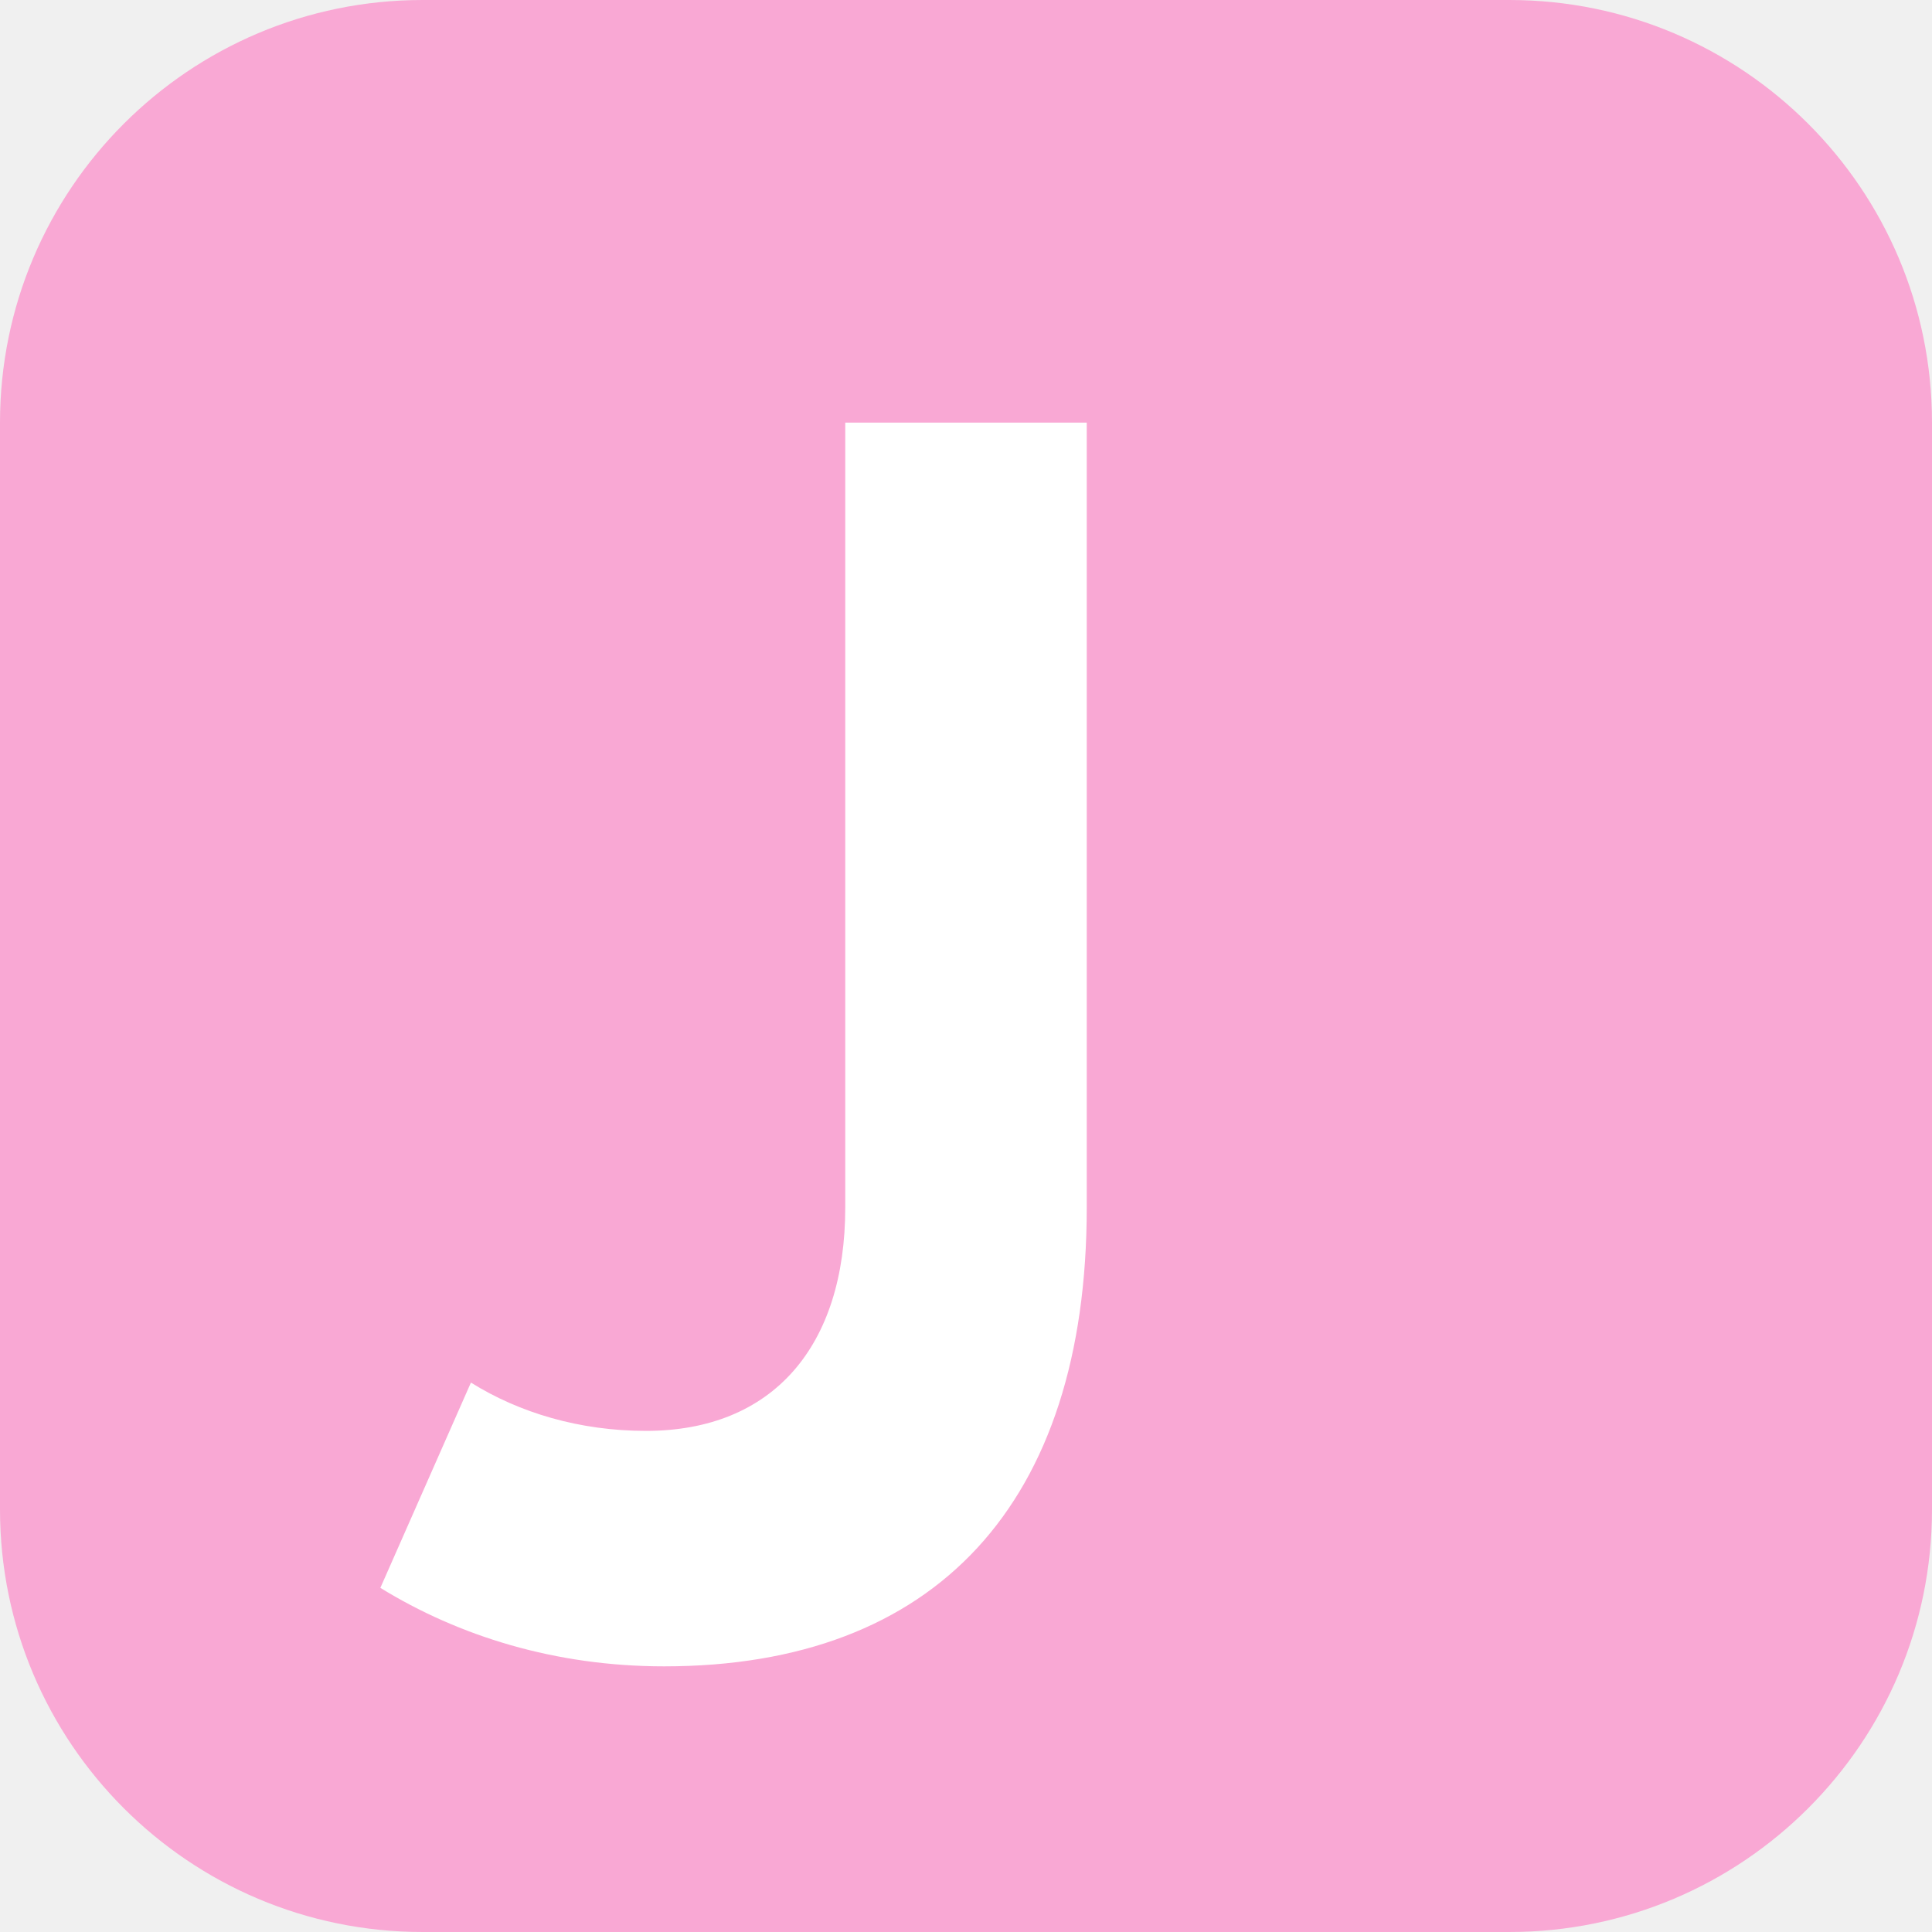
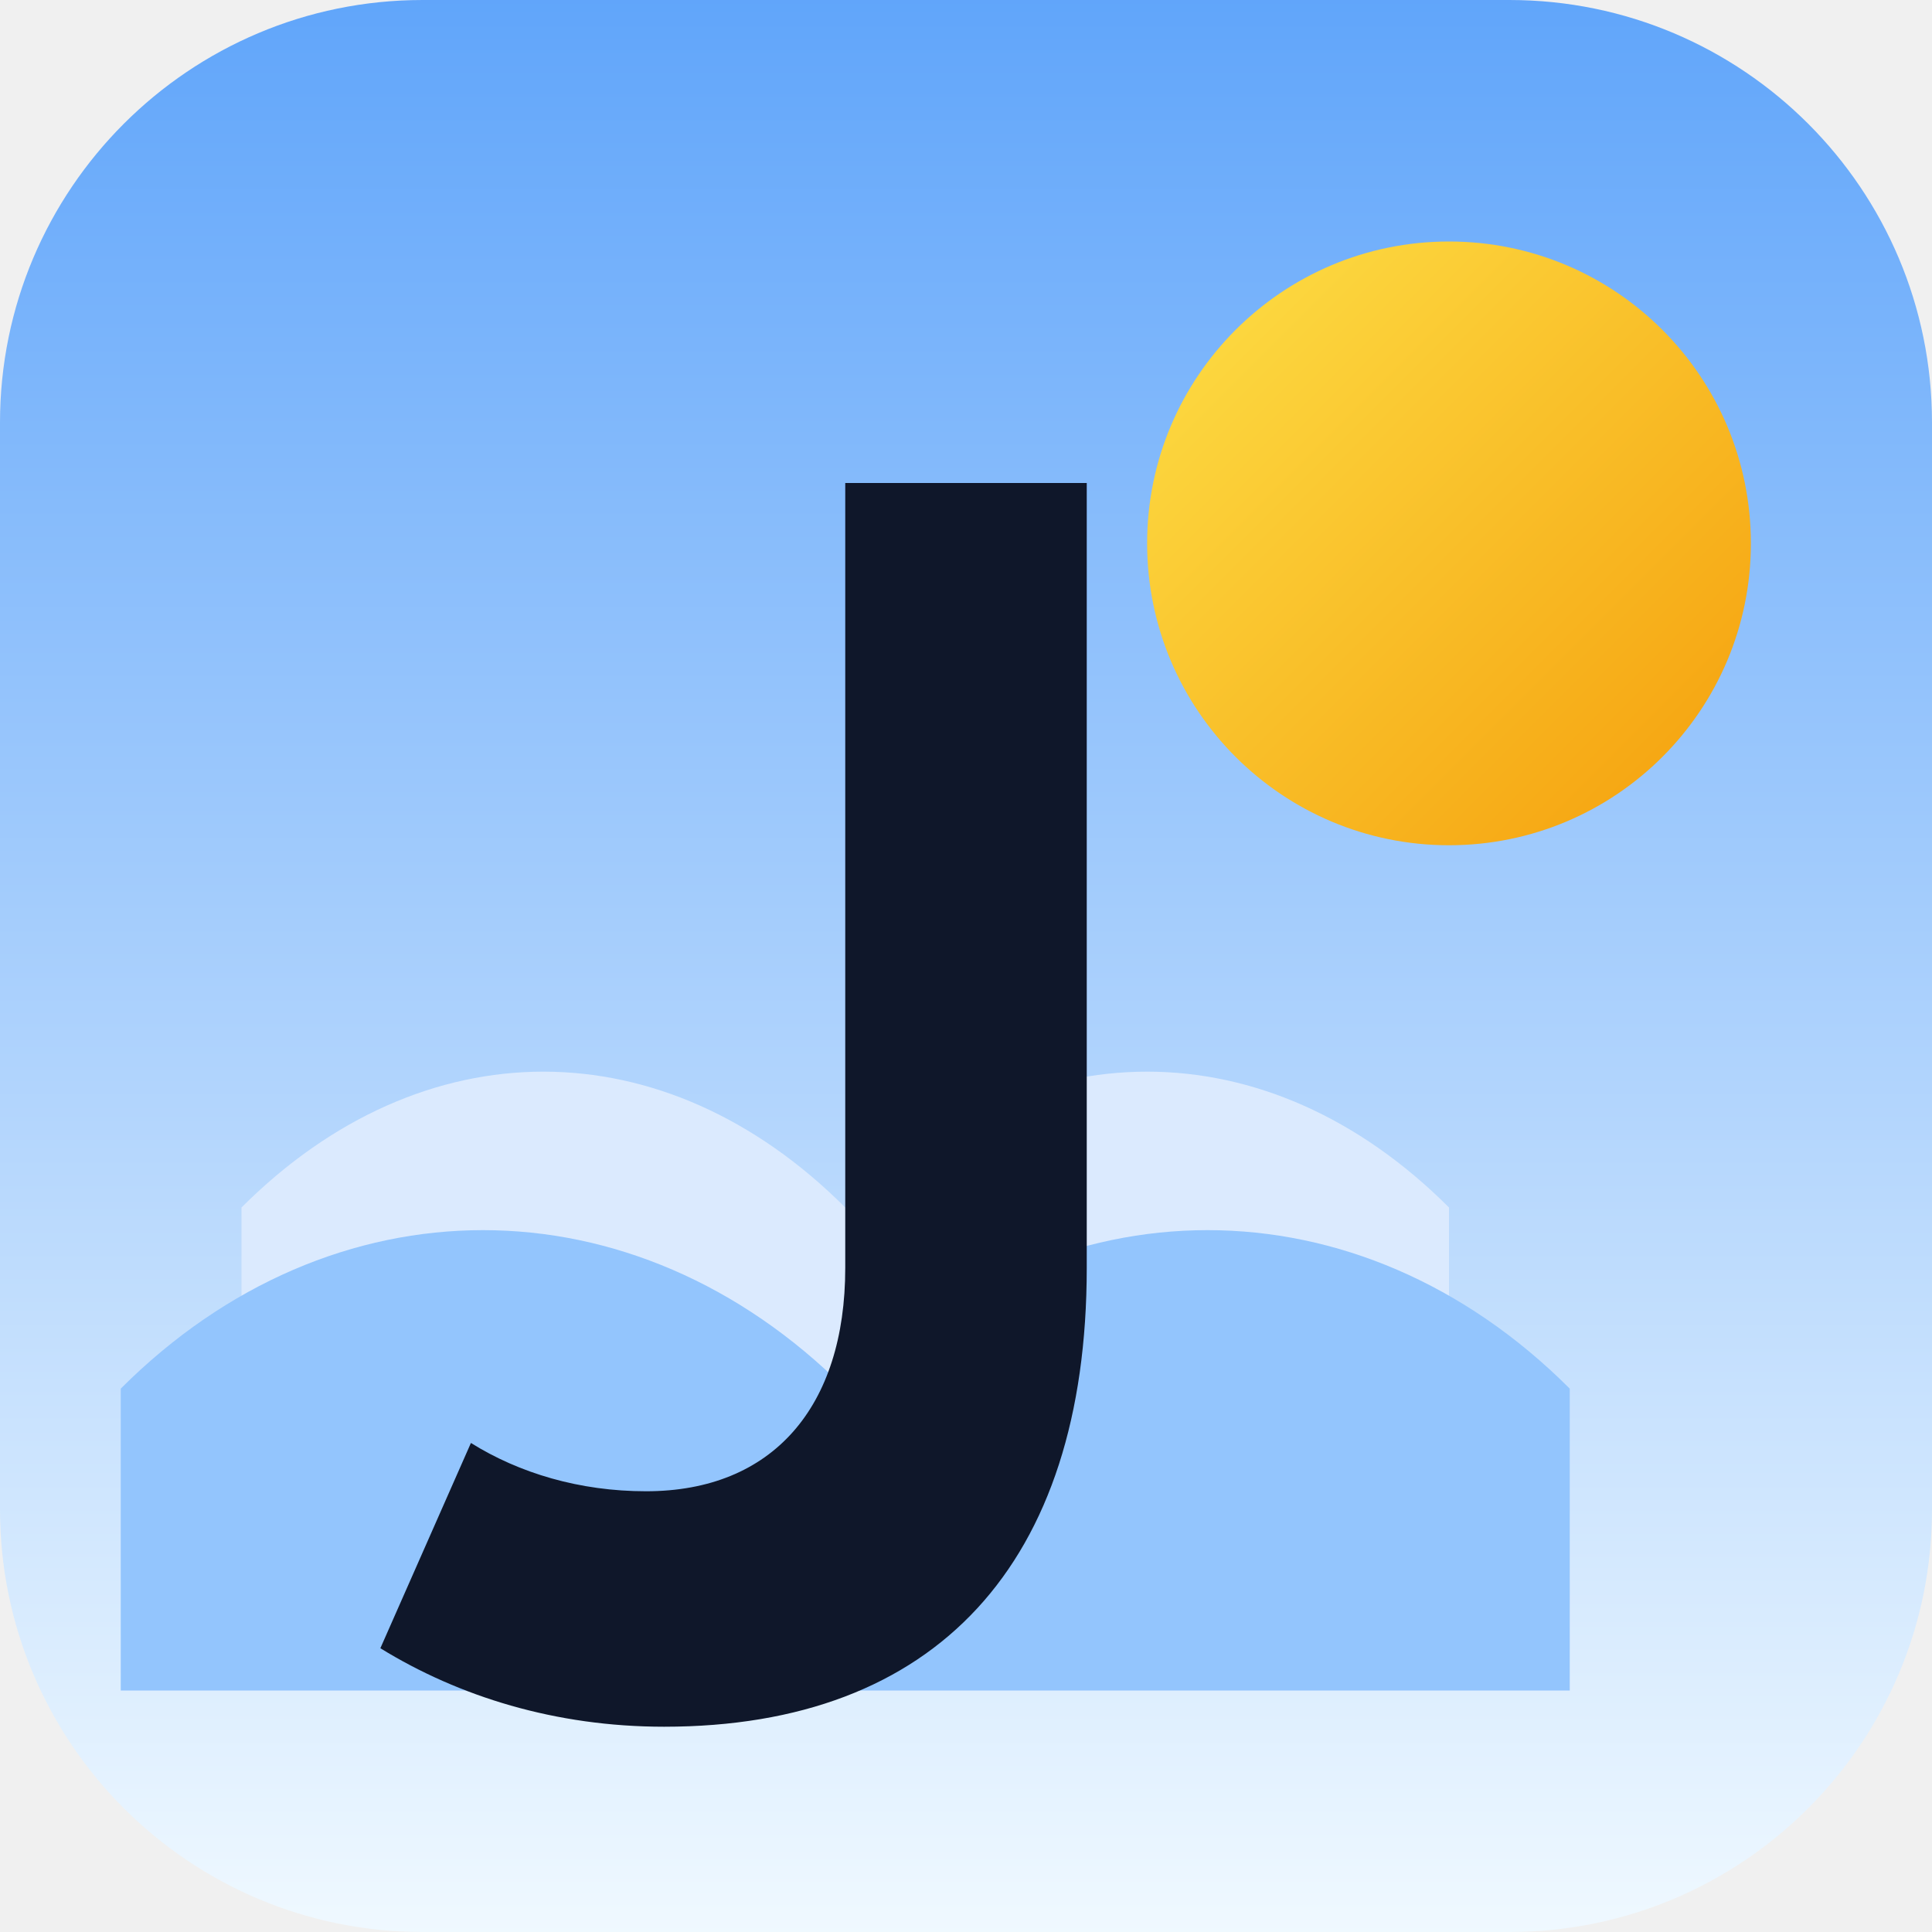
<svg xmlns="http://www.w3.org/2000/svg" viewBox="0 0 64 64" role="img" aria-label="J">
-   <rect width="64" height="64" rx="14" fill="#f9a8d4" />
-   <path d="M36 14h-8v26c0 4.6-2.4 7.4-6.6 7.4-2.2 0-4.2-0.6-5.8-1.6l-3 6.8c2.6 1.6 5.8 2.6 9.4 2.6 9 0 14-5.4 14-15.2V14z" fill="#ffffff" />
+   <defs>
+     <linearGradient id="sky" x1="0" y1="0" x2="0" y2="1">
+       <stop offset="0%" stop-color="#60a5fa" />
+       <stop offset="100%" stop-color="#f0f9ff" />
+     </linearGradient>
+     <linearGradient id="sun" x1="0" y1="0" x2="1" y2="1">
+       <stop offset="0%" stop-color="#fde047" />
+       <stop offset="100%" stop-color="#f59e0b" />
+     </linearGradient>
+   </defs>
+   <rect width="64" height="64" rx="14" fill="url(#sky)" />
+   <circle cx="48" cy="18" r="10" fill="url(#sun)" />
+   <path d="M8 40c6-6 14-6 20 0 6-6 14-6 20 0v8H8z" fill="#dbeafe" />
+   <path d="M4 46c7-7 17-7 24 0 7-7 17-7 24 0v10H4z" fill="#93c5fd" />
+   <path d="M36 16h-8v26c0 4.6-2.4 7.4-6.6 7.4-2.2 0-4.2-.6-5.8-1.6l-3 6.8c2.6 1.6 5.8 2.6 9.4 2.6 9 0 14-5.4 14-15.2V16z" fill="#0f172a" />
</svg>
